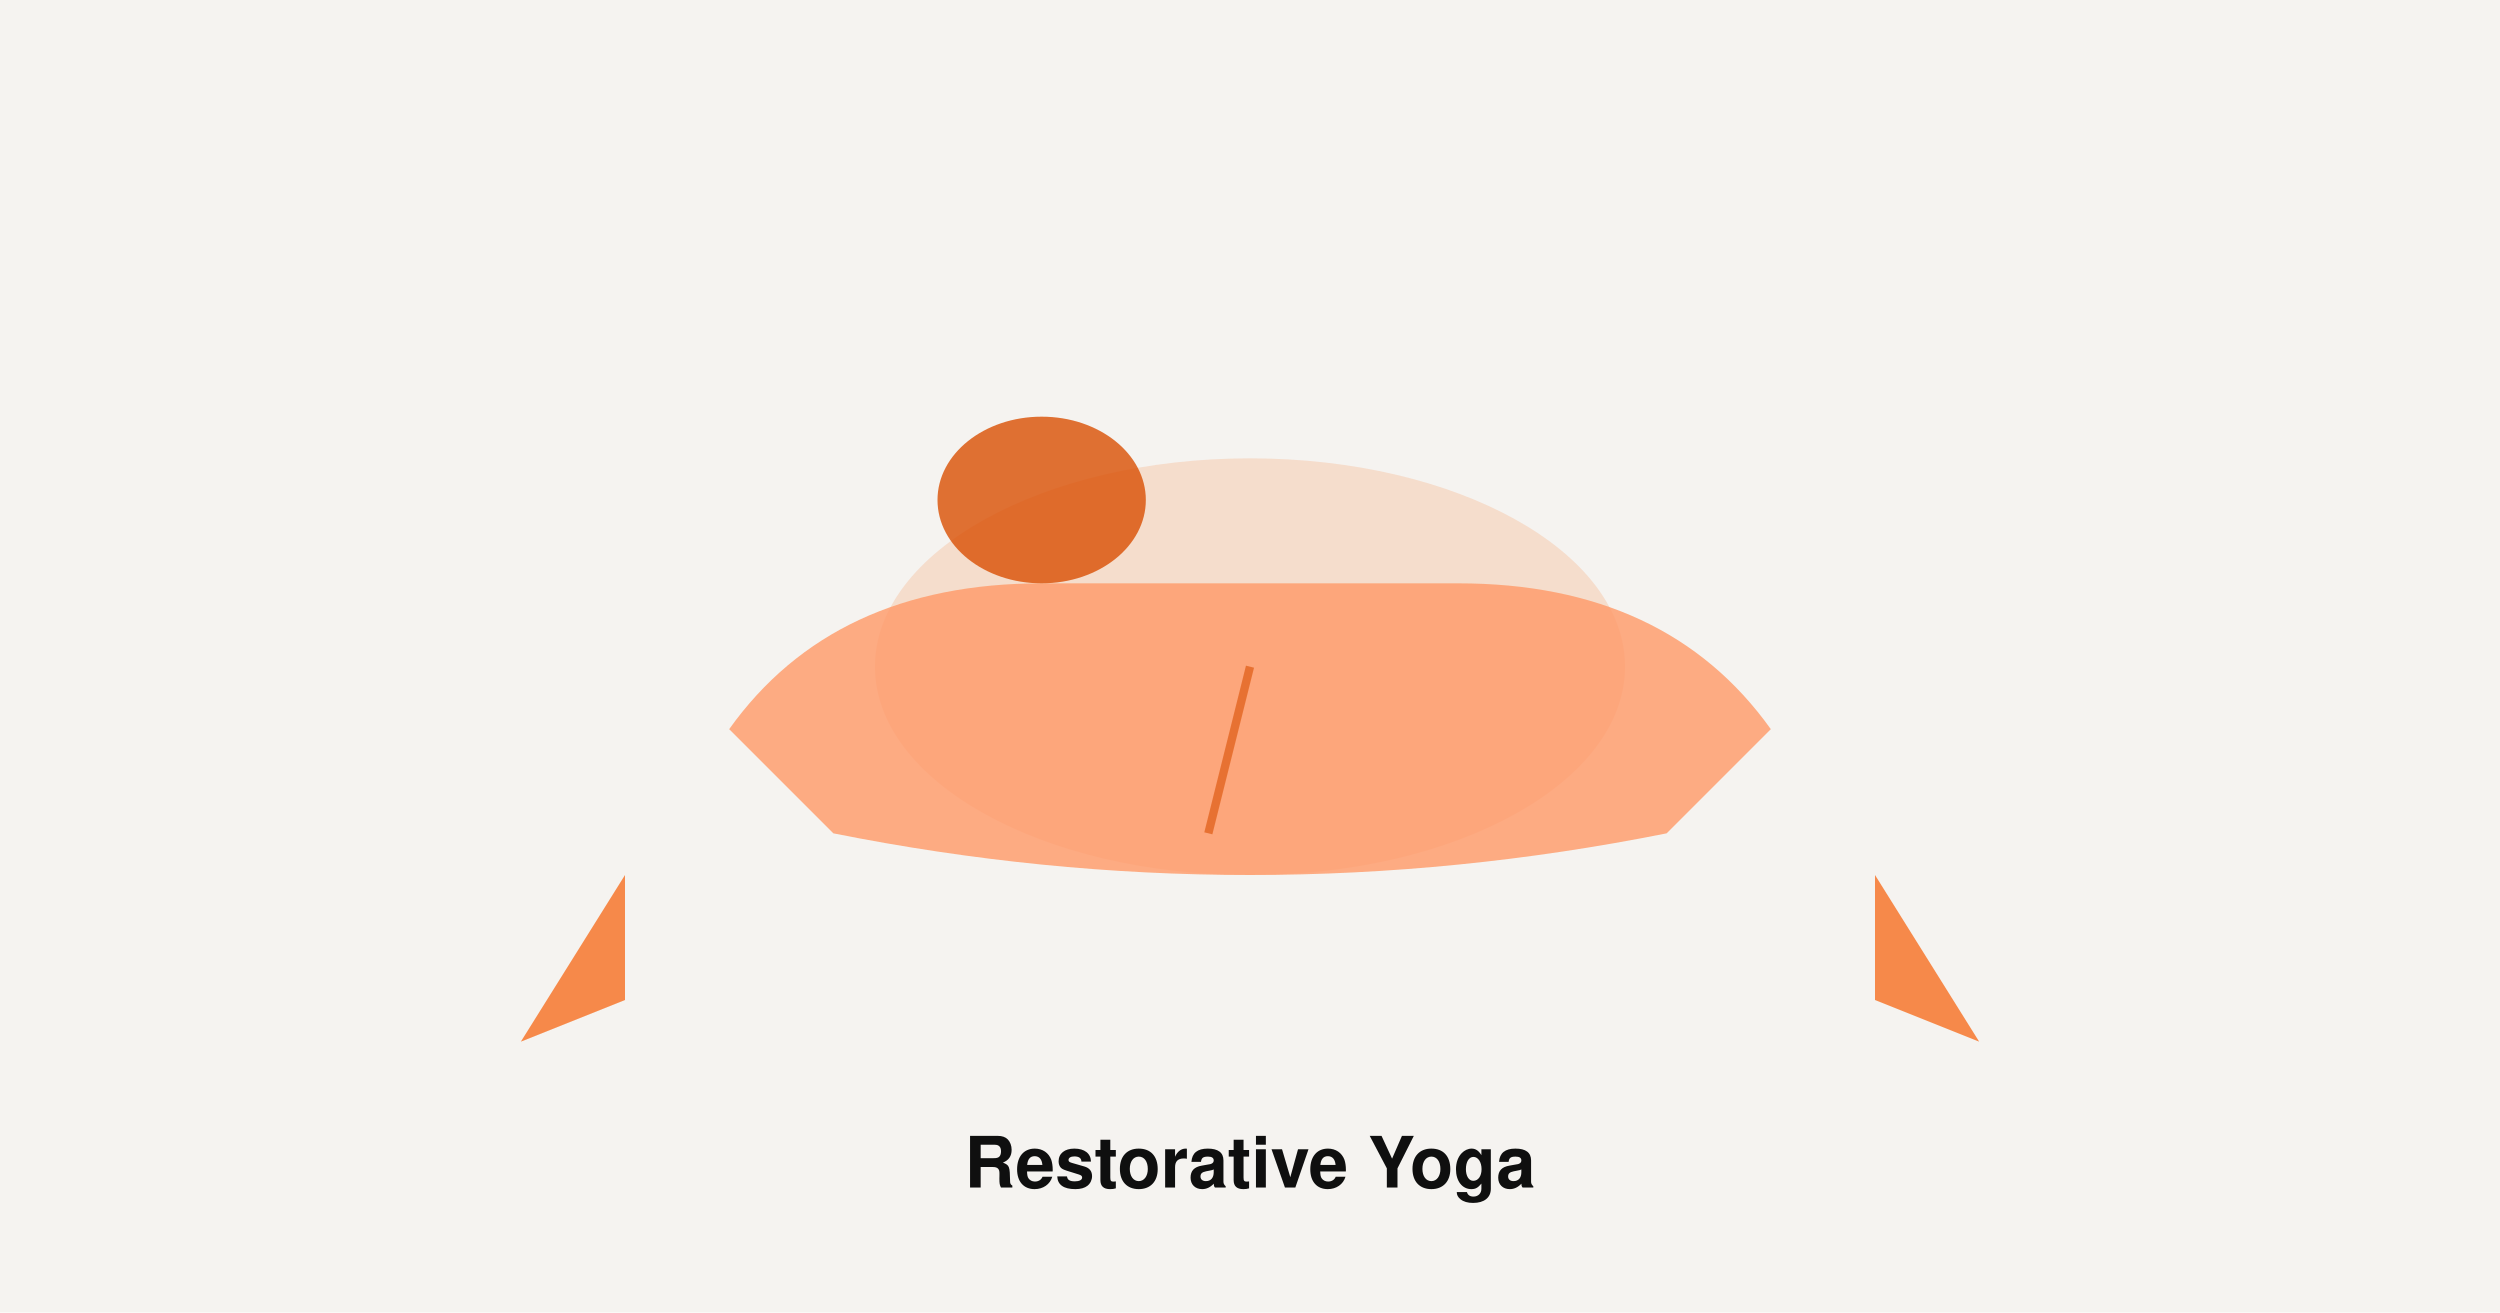
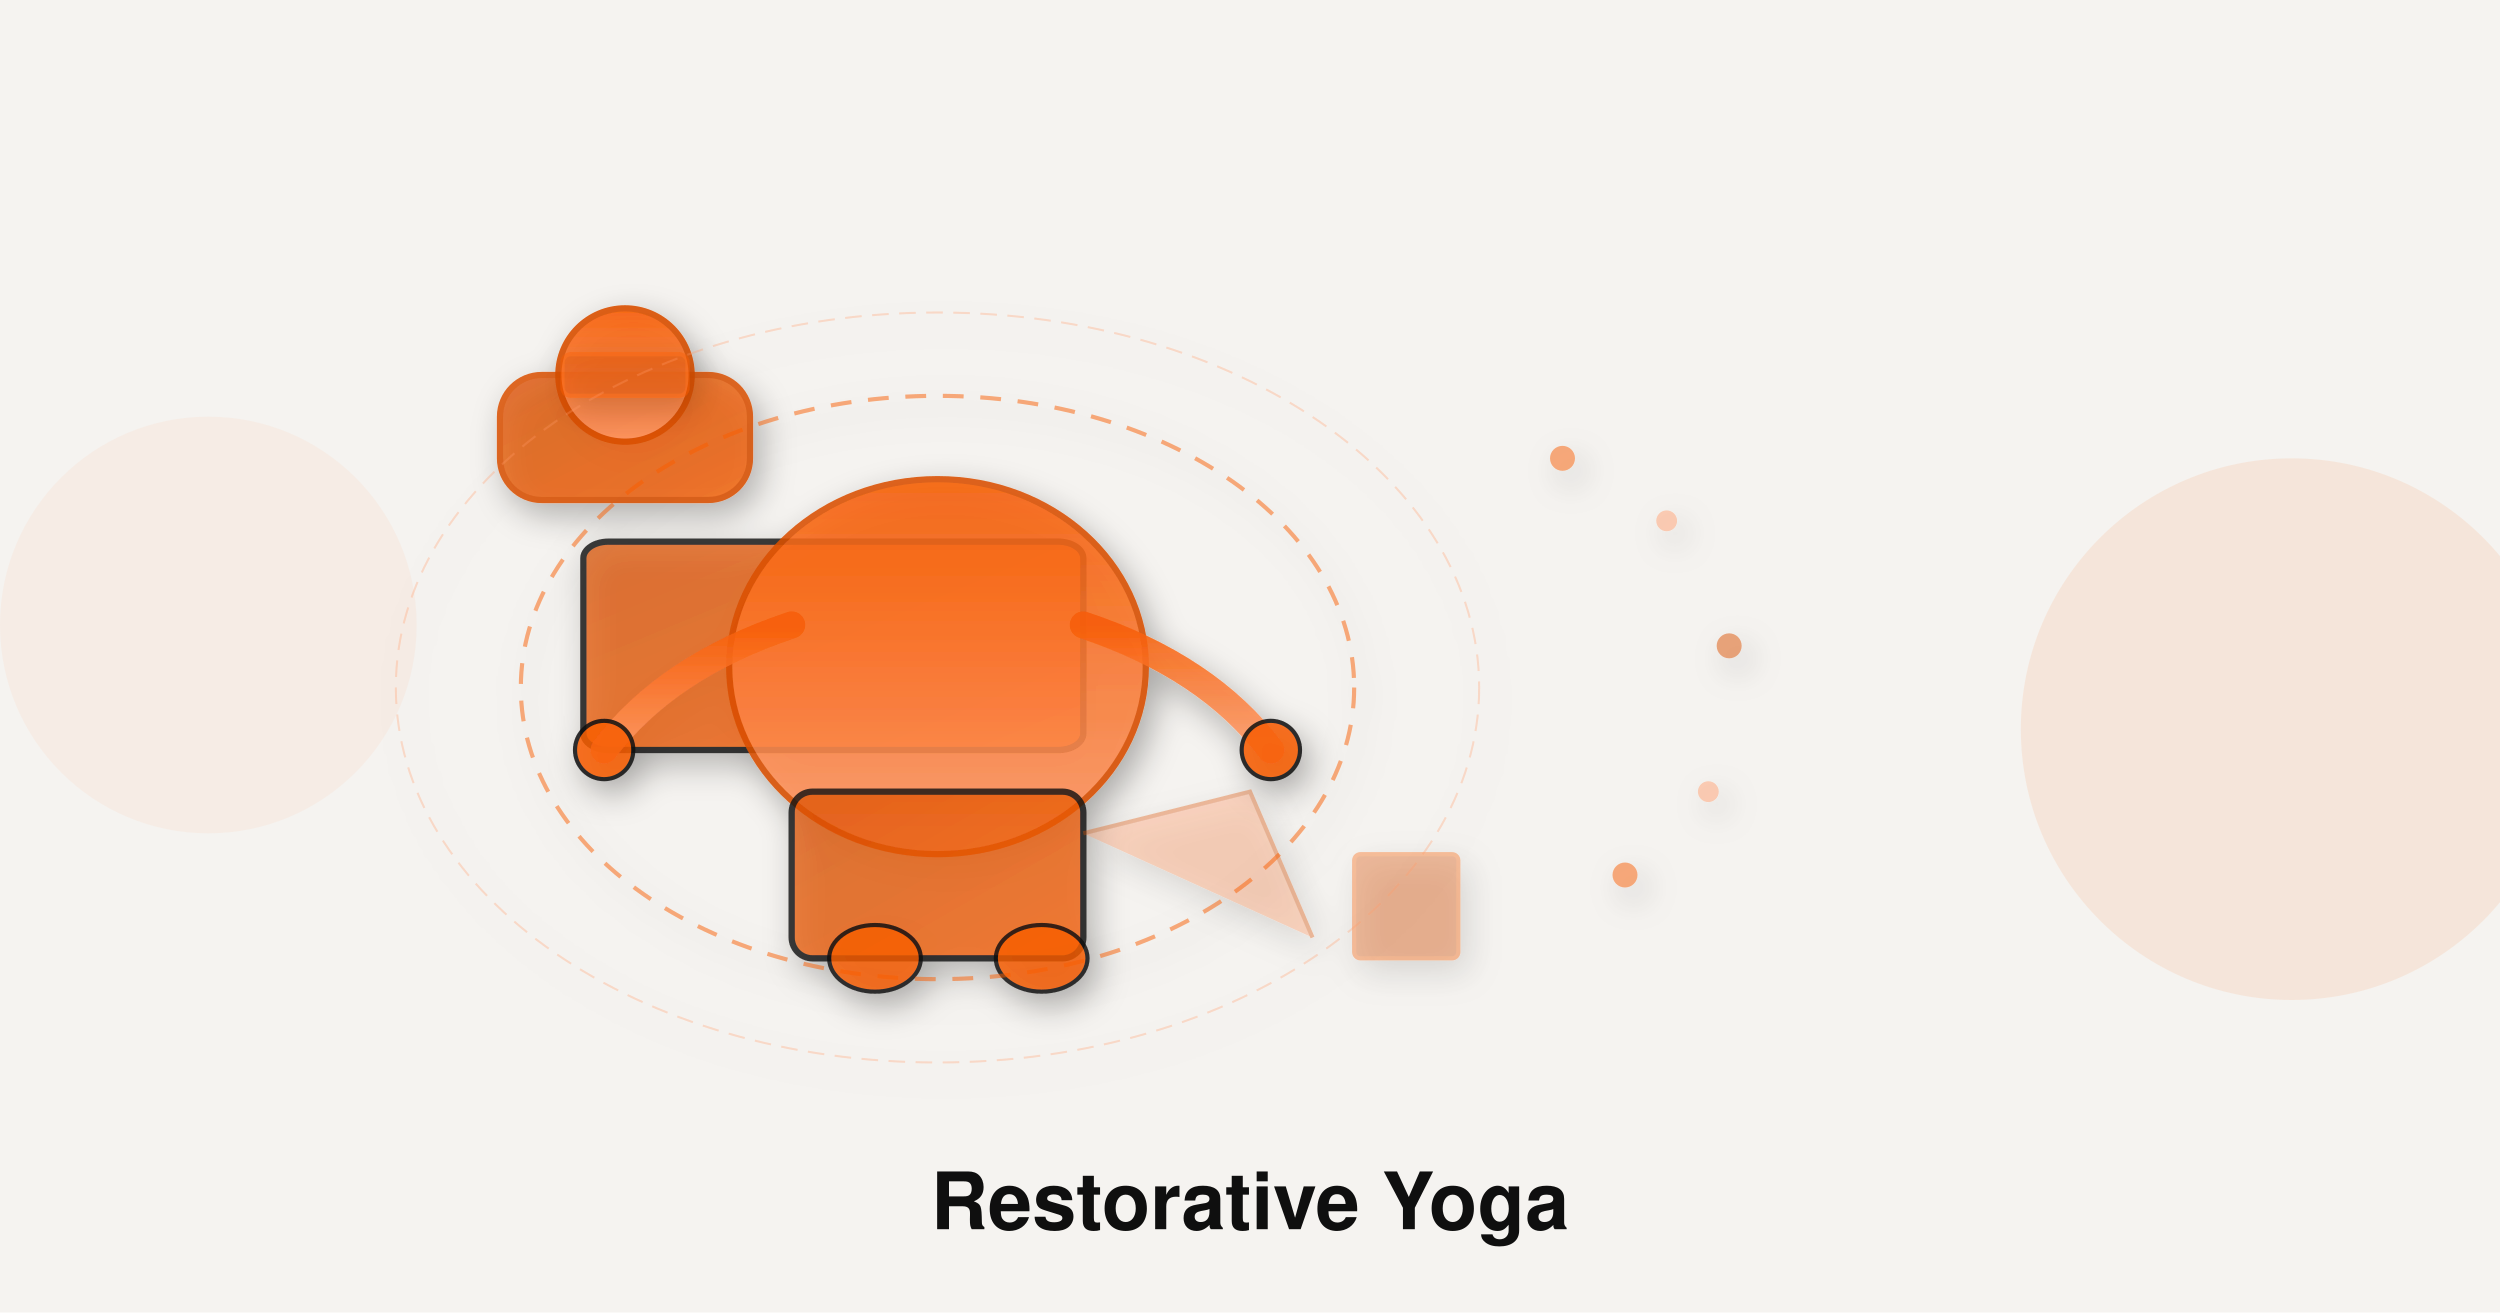
<svg xmlns="http://www.w3.org/2000/svg" viewBox="0 0 1200 630">
+   <defs>
+     <filter id="restShadow" x="-50%" y="-50%" width="200%" height="200%">
+       <feDropShadow dx="4" dy="6" stdDeviation="8" flood-opacity="0.35" flood-color="#000" />
+     </filter>
+     <linearGradient id="bodyGradRest" x1="0%" y1="100%" x2="0%" y2="0%">
+       <stop offset="0%" style="stop-color:#ff9966;stop-opacity:1" />
+       <stop offset="100%" style="stop-color:#f75c03;stop-opacity:1" />
+     </linearGradient>
+     <linearGradient id="supportGrad" x1="0%" y1="0%" x2="100%" y2="100%">
+       <stop offset="0%" style="stop-color:#d94f02;stop-opacity:0.9" />
+       <stop offset="100%" style="stop-color:#f75c03;stop-opacity:0.9" />
+     </linearGradient>
+   </defs>
  <rect width="1200" height="630" fill="#f5f3f0" />
-   <ellipse cx="600" cy="320" rx="180" ry="100" fill="#f75c03" opacity="0.15" />
-   <path d="M 350 350 Q 400 280 500 280 L 700 280 Q 800 280 850 350 L 800 400 Q 700 420 600 420 Q 500 420 400 400 Z" fill="#ff9966" opacity="0.8" />
-   <ellipse cx="500" cy="240" rx="50" ry="40" fill="#d94f02" opacity="0.8" />
-   <path d="M 300 420 L 250 500 L 300 480" fill="#f75c03" opacity="0.7" />
-   <path d="M 900 420 L 950 500 L 900 480" fill="#f75c03" opacity="0.7" />
-   <path d="M 600 320 L 580 400" stroke="#d94f02" stroke-width="4" opacity="0.6" />
-   <text x="600" y="570" font-family="Abacaxi, Helvetica, Arial, sans-serif" font-size="34" font-weight="bold" fill="#0f0f0f" text-anchor="middle">
-     Restorative Yoga
-   </text>
+   <circle cx="100" cy="300" r="100" fill="#ff9966" opacity="0.08" />
+   <circle cx="1100" cy="350" r="130" fill="#f75c03" opacity="0.09" />
+   <g filter="url(#restShadow)">
+     <rect x="240" y="180" width="120" height="60" fill="url(#supportGrad)" opacity="0.85" stroke="#d94f02" stroke-width="3" rx="20" />
+     <circle cx="300" cy="180" r="32" fill="url(#bodyGradRest)" opacity="0.9" stroke="#d94f02" stroke-width="3" />
+     <rect x="280" y="260" width="240" height="100" fill="url(#supportGrad)" opacity="0.8" stroke="#0f0f0f" stroke-width="3" rx="12" ry="8" />
+     <ellipse cx="450" cy="320" rx="100" ry="90" fill="url(#bodyGradRest)" opacity="0.87" stroke="#d94f02" stroke-width="3" />
+     <path d="M 380 300 Q 320 320 290 360" stroke="url(#bodyGradRest)" stroke-width="13" stroke-linecap="round" opacity="0.85" fill="none" />
+     <circle cx="290" cy="360" r="14" fill="#f75c03" opacity="0.85" stroke="#0f0f0f" stroke-width="2" />
+     <path d="M 520 300 Q 580 320 610 360" stroke="url(#bodyGradRest)" stroke-width="13" stroke-linecap="round" opacity="0.85" fill="none" />
+     <circle cx="610" cy="360" r="14" fill="#f75c03" opacity="0.85" stroke="#0f0f0f" stroke-width="2" />
+     <rect x="380" y="380" width="140" height="80" fill="url(#supportGrad)" opacity="0.8" stroke="#0f0f0f" stroke-width="3" rx="10" />
+     <ellipse cx="420" cy="460" rx="22" ry="16" fill="#f75c03" opacity="0.82" stroke="#0f0f0f" stroke-width="2" />
+     <ellipse cx="500" cy="460" rx="22" ry="16" fill="#f75c03" opacity="0.82" stroke="#0f0f0f" stroke-width="2" />
+   </g>
+   <g opacity="0.7" filter="url(#restShadow)">
+     <rect x="270" y="170" width="60" height="20" fill="#d94f02" opacity="0.6" stroke="#f75c03" stroke-width="2" rx="4" />
+     <path d="M 520 400 L 600 380 L 630 450" fill="#ff9966" opacity="0.5" stroke="#d94f02" stroke-width="2" />
+     <rect x="650" y="410" width="50" height="50" fill="#d94f02" opacity="0.5" stroke="#f75c03" stroke-width="2" rx="3" />
+   </g>
+   <g opacity="0.5" filter="url(#restShadow)">
+     <ellipse cx="450" cy="330" rx="200" ry="140" fill="none" stroke="#f75c03" stroke-width="2" stroke-dasharray="10,8" />
+     <ellipse cx="450" cy="330" rx="260" ry="180" fill="none" stroke="#ff9966" stroke-width="1" stroke-dasharray="8,5" opacity="0.6" />
+   </g>
+   <g opacity="0.65" filter="url(#restShadow)">
+     <circle cx="750" cy="220" r="6" fill="#f75c03" opacity="0.75" />
+     <circle cx="800" cy="250" r="5" fill="#ff9966" opacity="0.7" />
+     <circle cx="830" cy="310" r="6" fill="#d94f02" opacity="0.75" />
+     <circle cx="820" cy="380" r="5" fill="#ff9966" opacity="0.7" />
+     <circle cx="780" cy="420" r="6" fill="#f75c03" opacity="0.75" />
+   </g>
+   <text x="600" y="590" font-family="Abacaxi, Helvetica, Arial, sans-serif" font-size="38" font-weight="bold" fill="#0f0f0f" text-anchor="middle">Restorative Yoga</text>
</svg>
